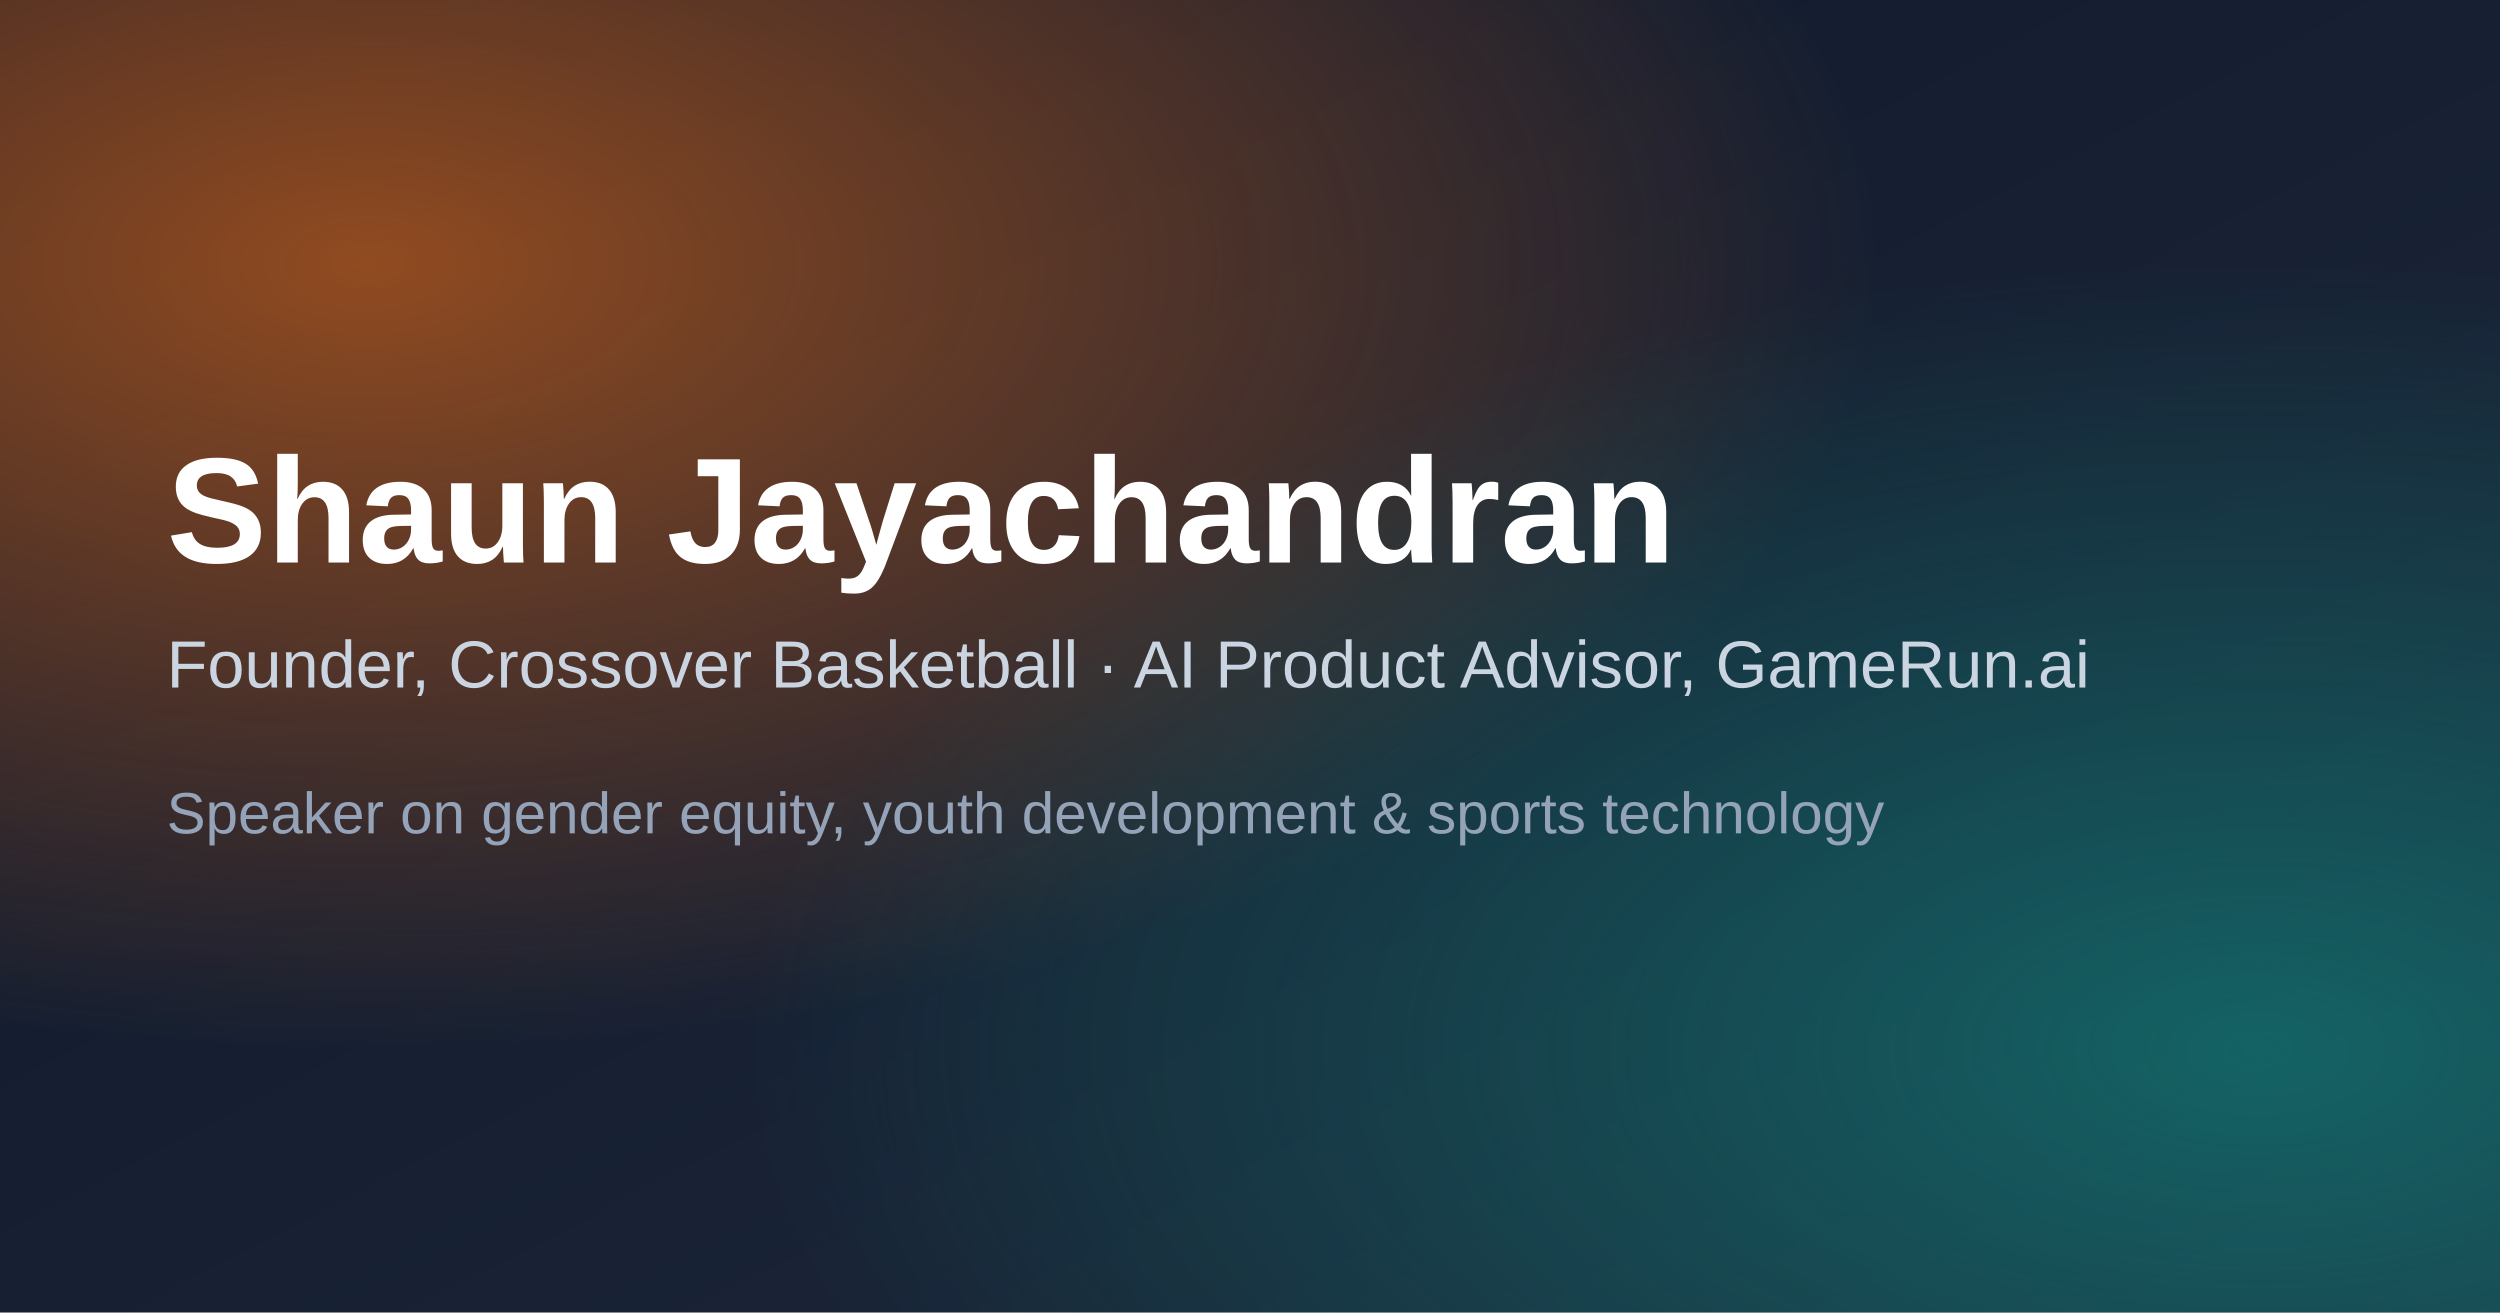
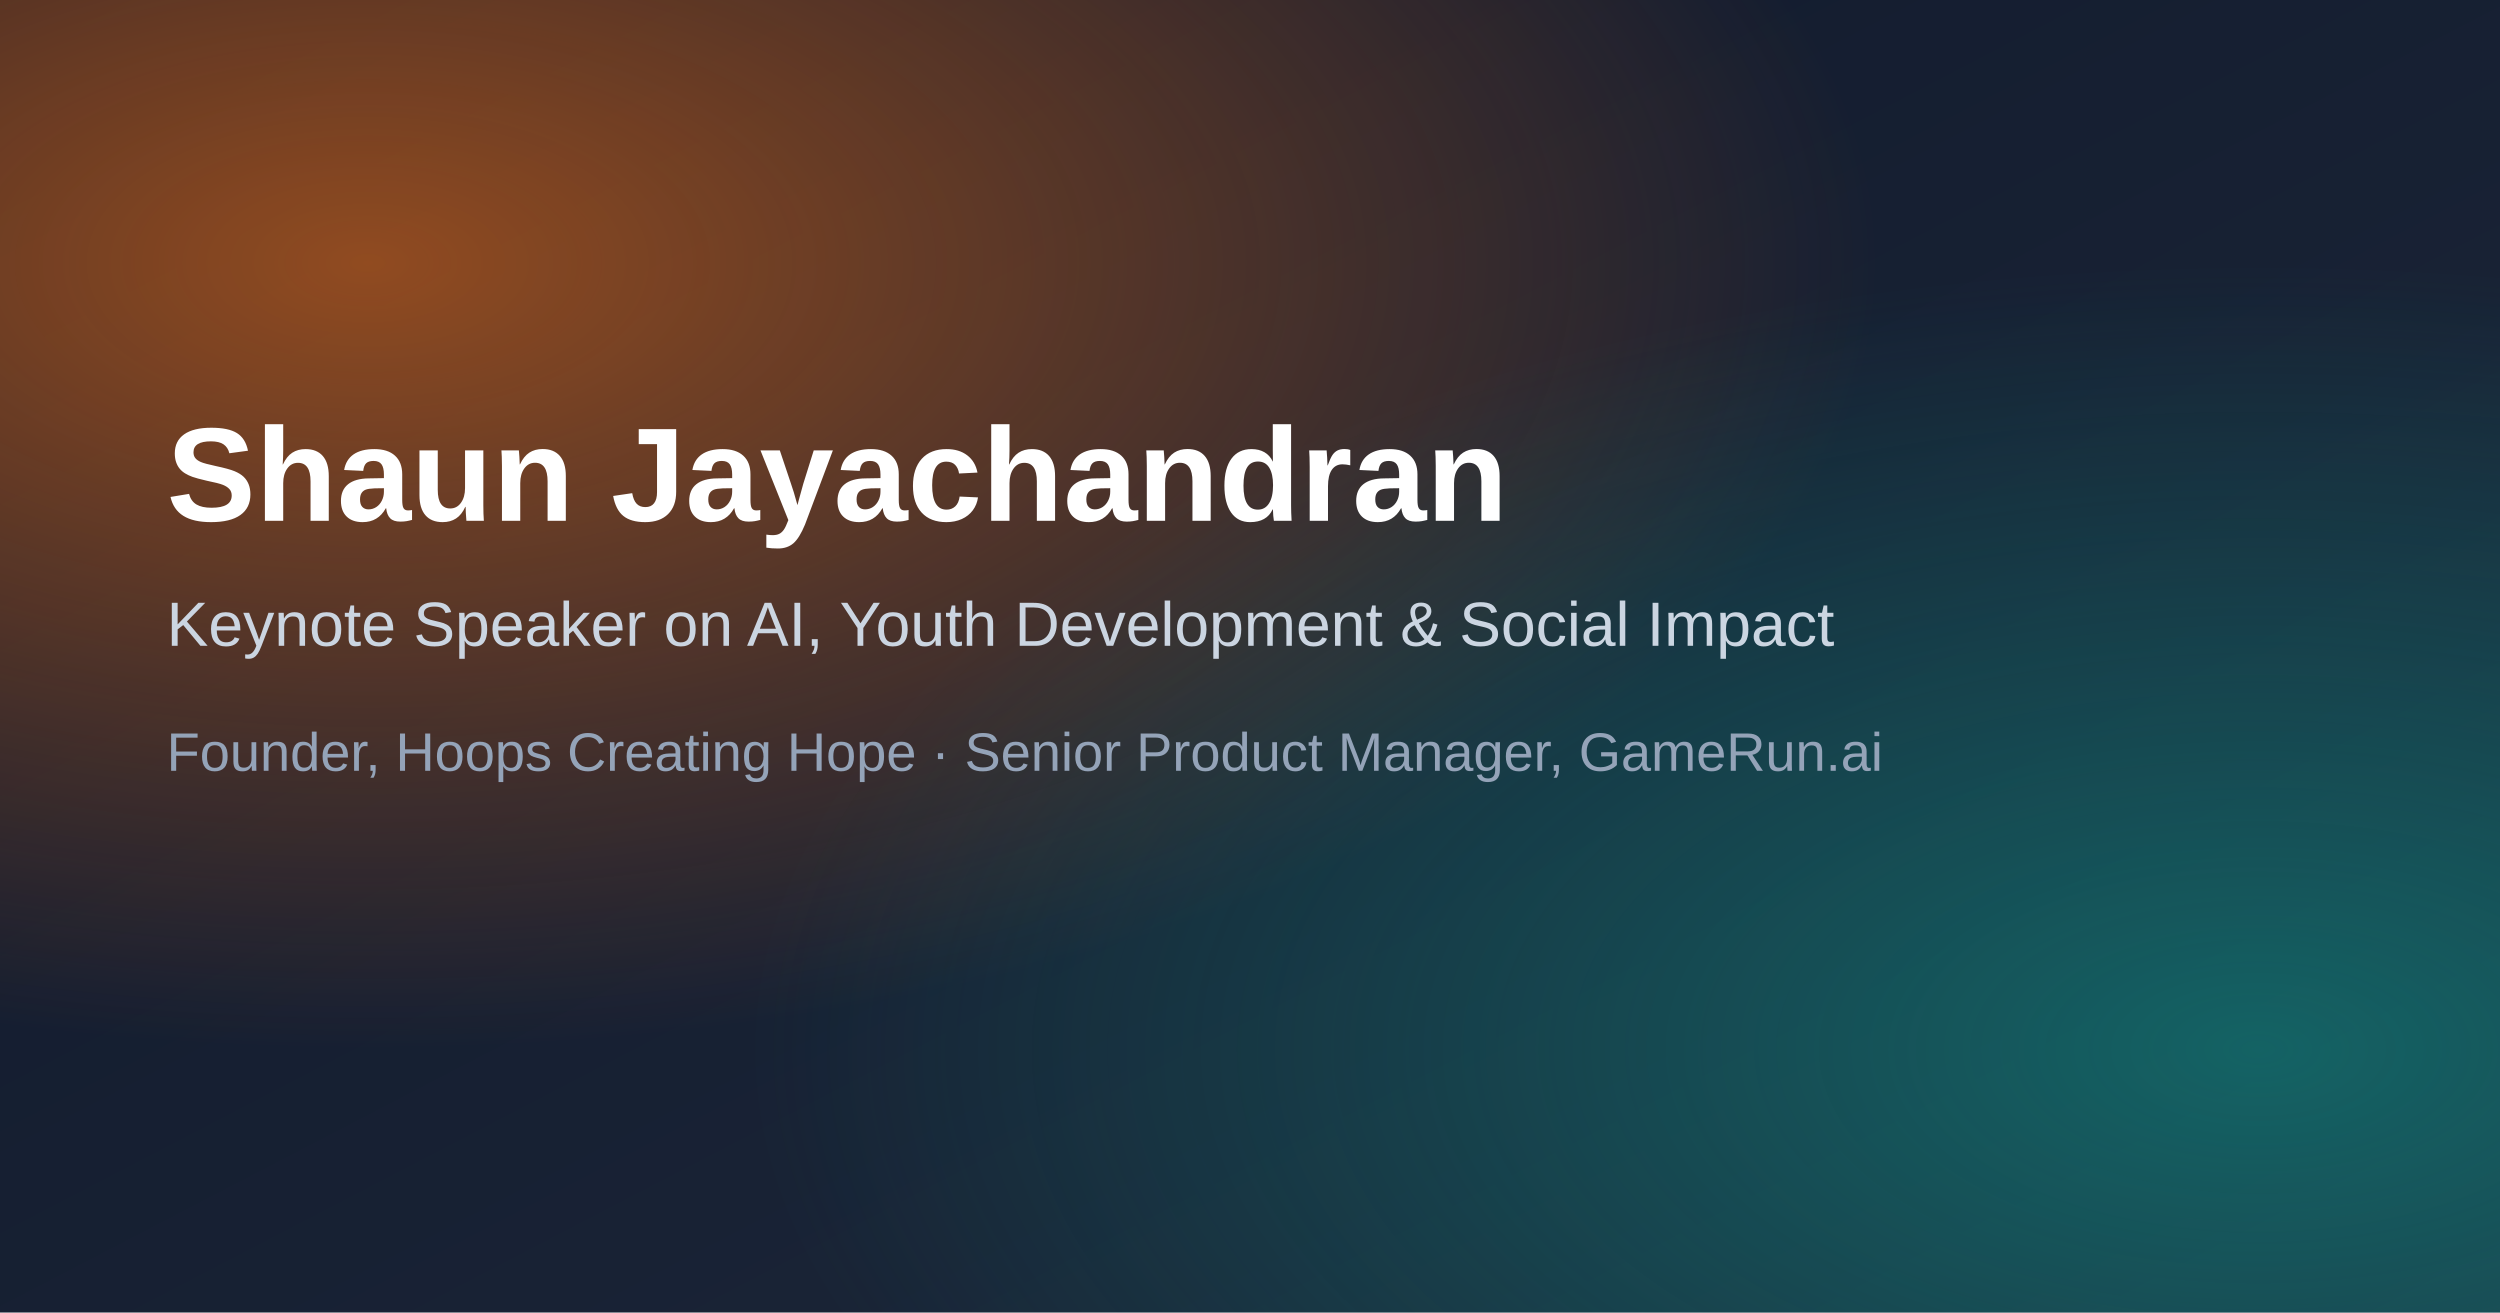
<svg xmlns="http://www.w3.org/2000/svg" viewBox="0 0 1200 630">
  <defs>
    <linearGradient id="bg" x1="0" y1="0" x2="1" y2="1">
      <stop offset="0%" stop-color="#0f172a" />
      <stop offset="100%" stop-color="#1e293b" />
    </linearGradient>
    <radialGradient id="glow1" cx="15%" cy="20%" r="60%">
      <stop offset="0%" stop-color="#f97316" stop-opacity="0.55" />
      <stop offset="100%" stop-color="#f97316" stop-opacity="0" />
    </radialGradient>
    <radialGradient id="glow2" cx="90%" cy="80%" r="60%">
      <stop offset="0%" stop-color="#0d9488" stop-opacity="0.55" />
      <stop offset="100%" stop-color="#0d9488" stop-opacity="0" />
    </radialGradient>
  </defs>
  <rect width="1200" height="630" fill="url(#bg)" />
  <rect width="1200" height="630" fill="url(#glow1)" />
  <rect width="1200" height="630" fill="url(#glow2)" />
-   <text x="80" y="270" font-family="Arial, sans-serif" font-weight="700" font-size="72" fill="#ffffff">Shaun Jayachandran</text>
-   <text x="80" y="330" font-family="Arial, sans-serif" font-weight="400" font-size="32" fill="#cbd5e1">Founder, Crossover Basketball · AI Product Advisor, GameRun.ai</text>
-   <text x="80" y="400" font-family="Arial, sans-serif" font-weight="400" font-size="28" fill="#94a3b8">Speaker on gender equity, youth development &amp; sports technology</text>
+   <text x="80" y="250" font-family="Arial, sans-serif" font-weight="700" font-size="64" fill="#ffffff">Shaun Jayachandran</text>
+   <text x="80" y="310" font-family="Arial, sans-serif" font-weight="400" font-size="30" fill="#cbd5e1">Keynote Speaker on AI, Youth Development &amp; Social Impact</text>
+   <text x="80" y="370" font-family="Arial, sans-serif" font-weight="400" font-size="26" fill="#94a3b8">Founder, Hoops Creating Hope · Senior Product Manager, GameRun.ai</text>
</svg>
